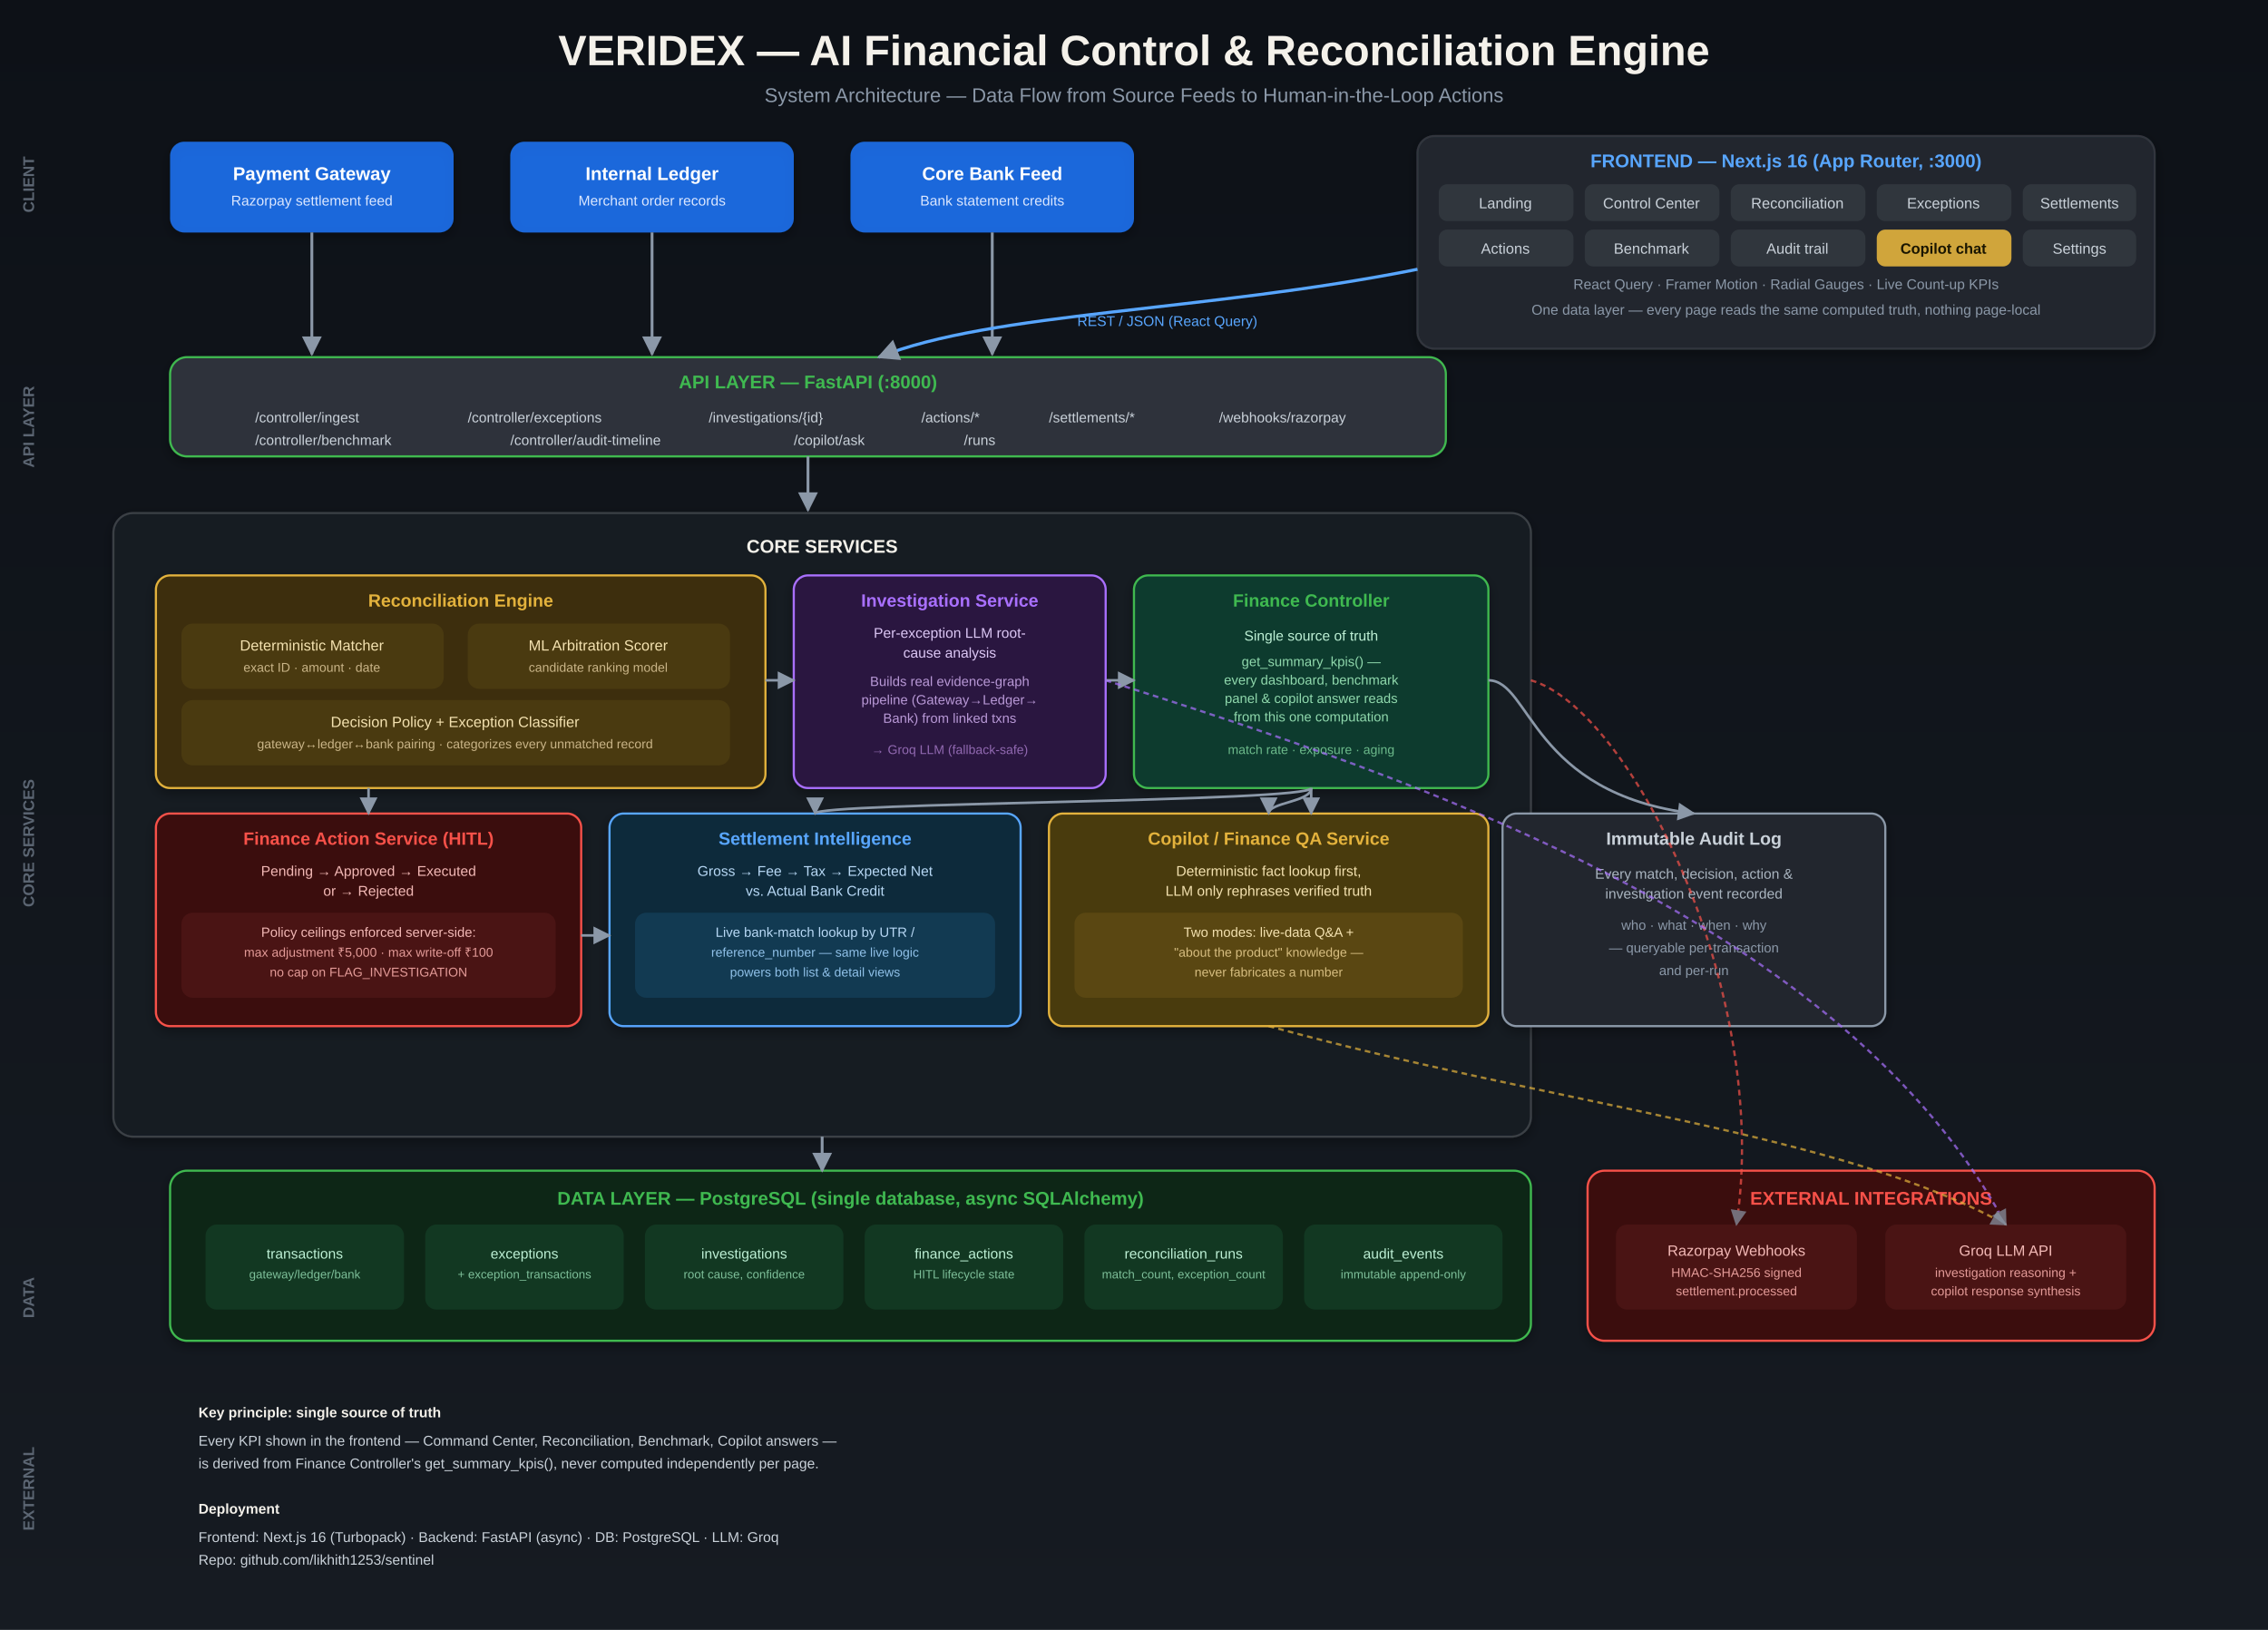
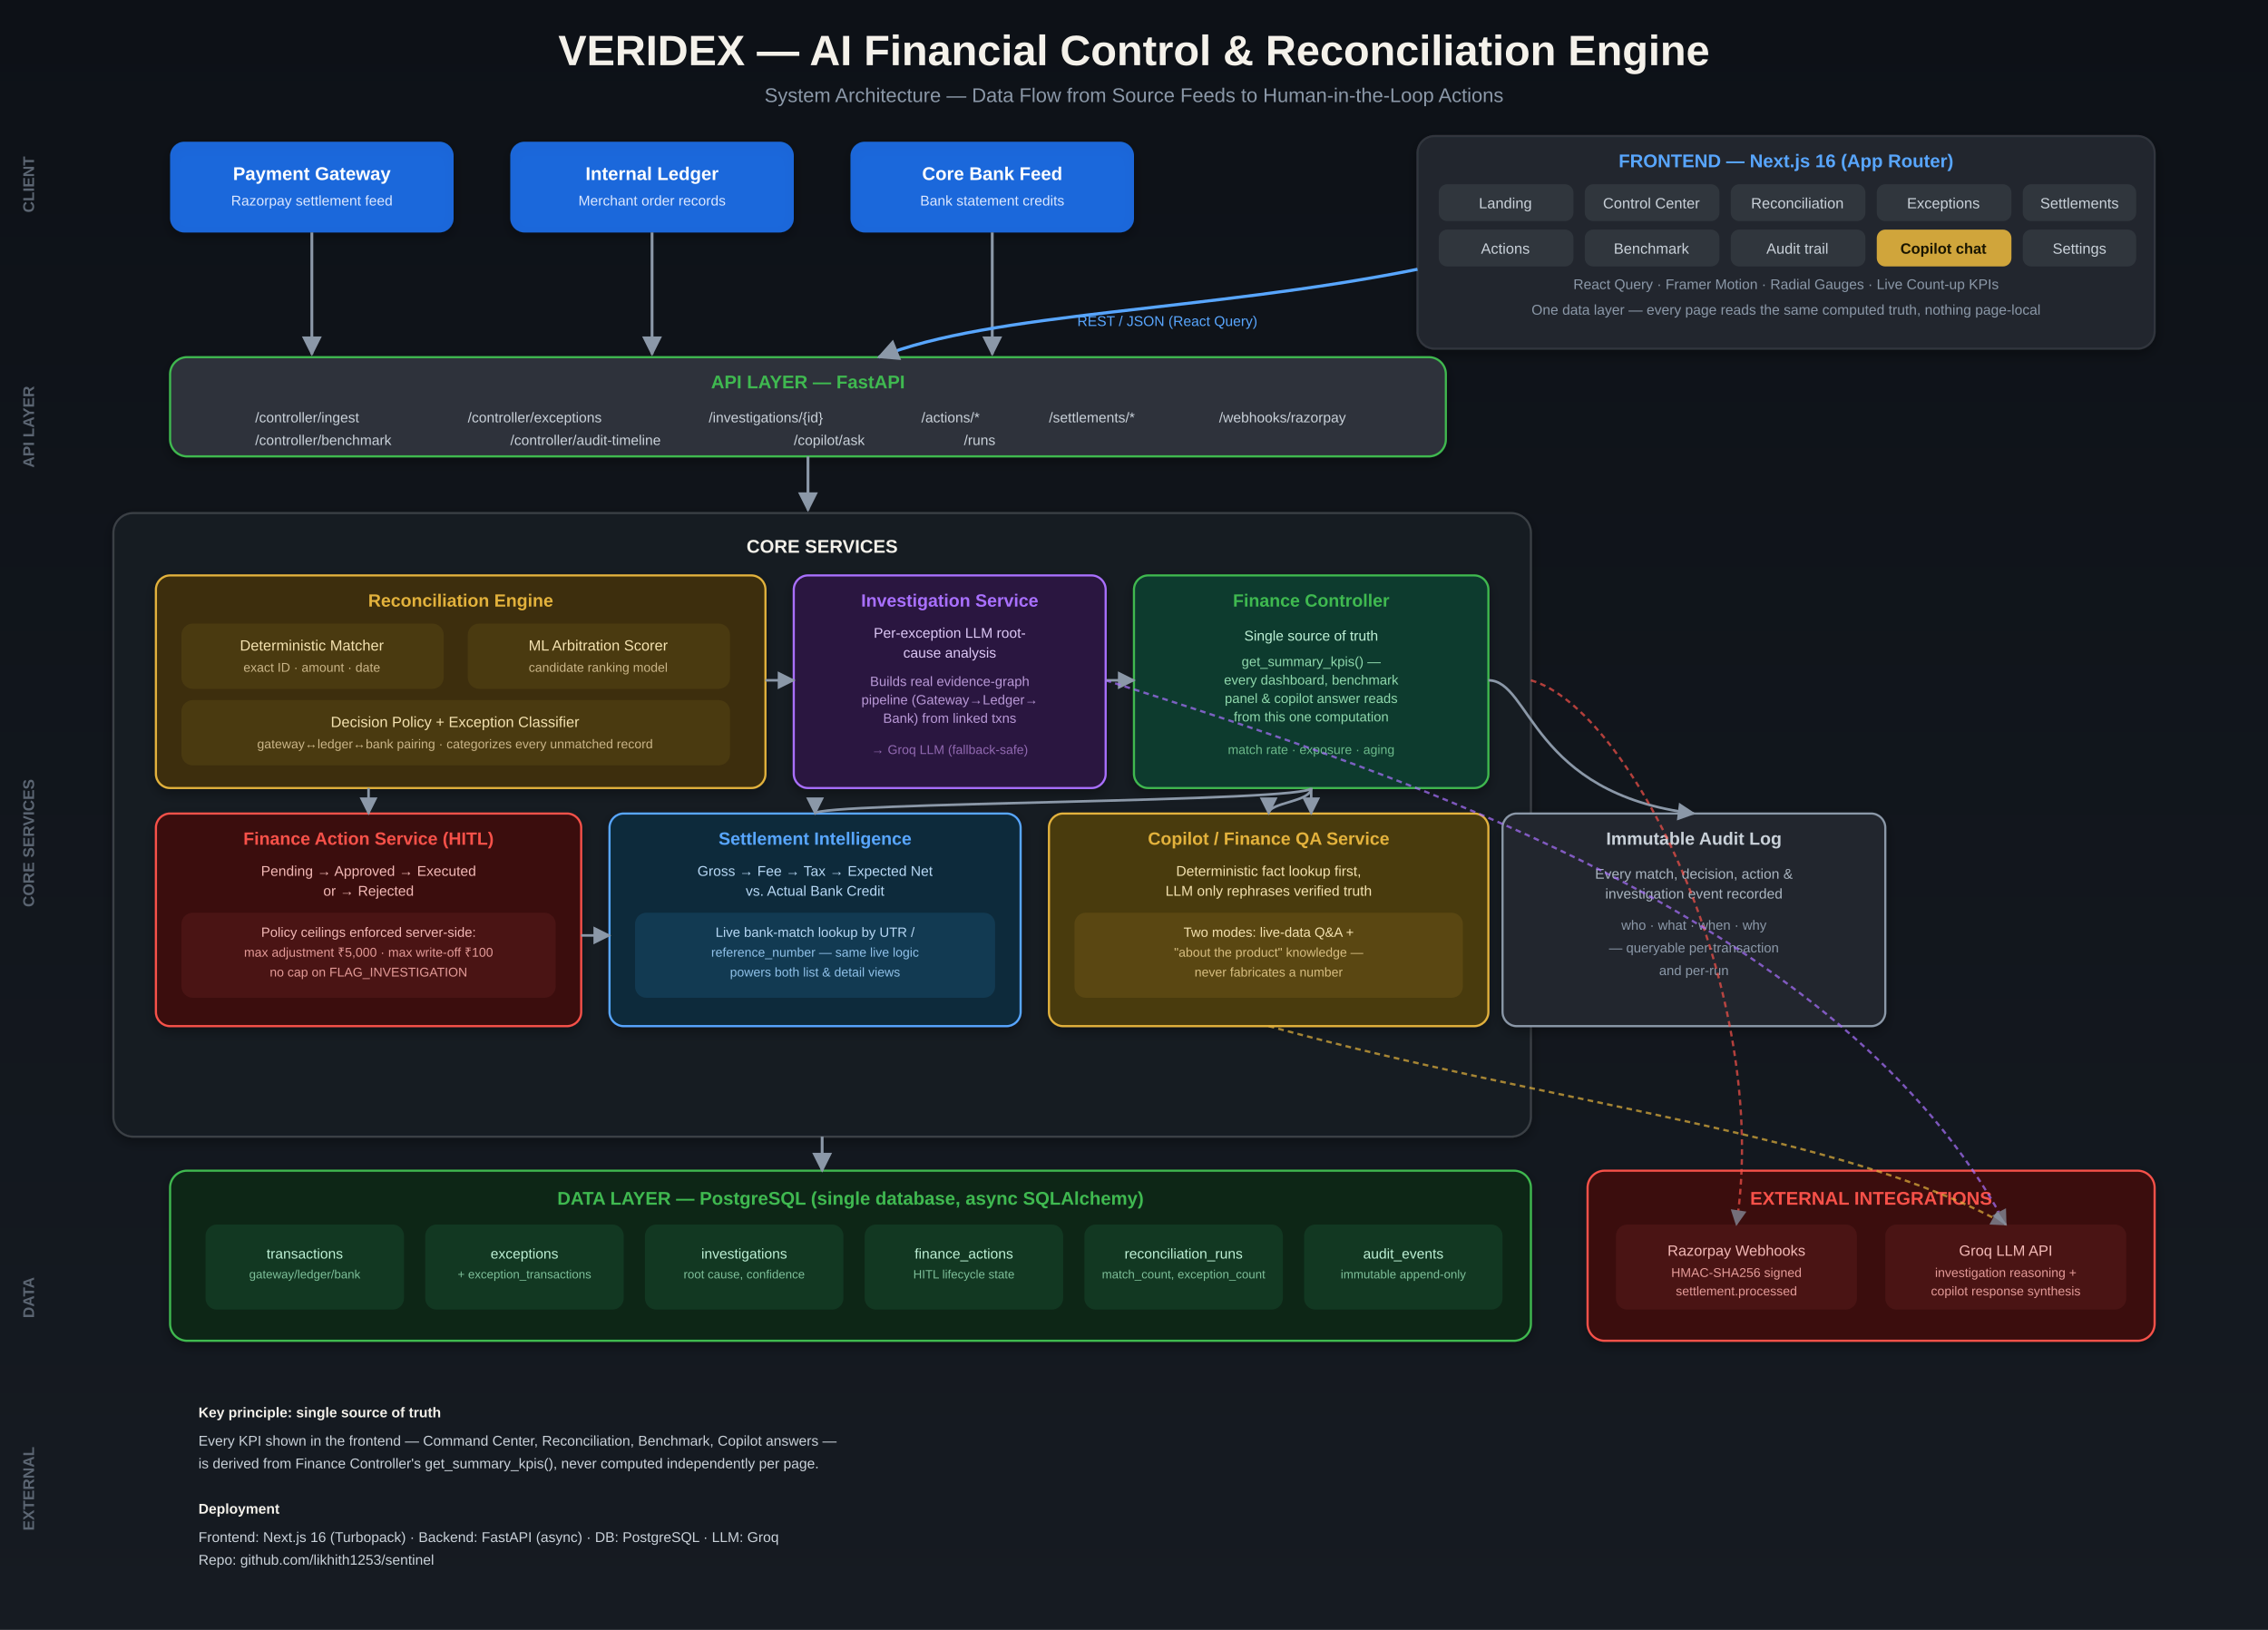
<svg xmlns="http://www.w3.org/2000/svg" viewBox="0 0 1600 1150" font-family="Segoe UI, Arial, sans-serif">
  <defs>
    <linearGradient id="bg" x1="0" y1="0" x2="0" y2="1">
      <stop offset="0%" stop-color="#0d1117" />
      <stop offset="100%" stop-color="#161b22" />
    </linearGradient>
    <marker id="arrow" viewBox="0 0 10 10" refX="9" refY="5" markerWidth="7" markerHeight="7" orient="auto-start-reverse">
      <path d="M0,0 L10,5 L0,10 z" fill="#8b98a8" />
    </marker>
    <marker id="arrowGold" viewBox="0 0 10 10" refX="9" refY="5" markerWidth="7" markerHeight="7" orient="auto-start-reverse">
      <path d="M0,0 L10,5 L0,10 z" fill="#e3b23c" />
    </marker>
    <filter id="softshadow" x="-20%" y="-20%" width="140%" height="140%">
      <feDropShadow dx="0" dy="3" stdDeviation="4" flood-color="#000" flood-opacity="0.35" />
    </filter>
  </defs>
  <rect x="0" y="0" width="1600" height="1150" fill="url(#bg)" />
  <text x="800" y="46" text-anchor="middle" font-size="30" font-weight="700" fill="#f4f1ea">VERIDEX — AI Financial Control &amp; Reconciliation Engine</text>
  <text x="800" y="72" text-anchor="middle" font-size="14" fill="#8b98a8">System Architecture — Data Flow from Source Feeds to Human-in-the-Loop Actions</text>
  <g font-size="11" font-weight="700" fill="#5b6572" text-anchor="start">
    <text x="24" y="150" transform="rotate(-90 24 150)">CLIENT</text>
    <text x="24" y="330" transform="rotate(-90 24 330)">API LAYER</text>
    <text x="24" y="640" transform="rotate(-90 24 640)">CORE SERVICES</text>
    <text x="24" y="930" transform="rotate(-90 24 930)">DATA</text>
    <text x="24" y="1080" transform="rotate(-90 24 1080)">EXTERNAL</text>
  </g>
  <g filter="url(#softshadow)">
    <rect x="120" y="100" width="200" height="64" rx="10" fill="#1f6feb" opacity="0.9" />
    <rect x="360" y="100" width="200" height="64" rx="10" fill="#1f6feb" opacity="0.9" />
    <rect x="600" y="100" width="200" height="64" rx="10" fill="#1f6feb" opacity="0.9" />
  </g>
  <text x="220" y="127" text-anchor="middle" font-size="13" font-weight="700" fill="#fff">Payment Gateway</text>
  <text x="220" y="145" text-anchor="middle" font-size="10" fill="#dbe7ff">Razorpay settlement feed</text>
  <text x="460" y="127" text-anchor="middle" font-size="13" font-weight="700" fill="#fff">Internal Ledger</text>
  <text x="460" y="145" text-anchor="middle" font-size="10" fill="#dbe7ff">Merchant order records</text>
  <text x="700" y="127" text-anchor="middle" font-size="13" font-weight="700" fill="#fff">Core Bank Feed</text>
  <text x="700" y="145" text-anchor="middle" font-size="10" fill="#dbe7ff">Bank statement credits</text>
  <g filter="url(#softshadow)">
    <rect x="1000" y="96" width="520" height="150" rx="12" fill="#21262d" stroke="#30363d" stroke-width="1.5" />
  </g>
-   <text x="1260" y="118" text-anchor="middle" font-size="13" font-weight="700" fill="#58a6ff">FRONTEND — Next.js 16 (App Router, :3000)</text>
+   <text x="1260" y="118" text-anchor="middle" font-size="13" font-weight="700" fill="#58a6ff">FRONTEND — Next.js 16 (App Router)</text>
  <g font-size="10.5" fill="#c9d1d9">
    <rect x="1015" y="130" width="95" height="26" rx="6" fill="#30363d" />
    <text x="1062" y="147" text-anchor="middle">Landing</text>
    <rect x="1118" y="130" width="95" height="26" rx="6" fill="#30363d" />
    <text x="1165" y="147" text-anchor="middle">Control Center</text>
    <rect x="1221" y="130" width="95" height="26" rx="6" fill="#30363d" />
    <text x="1268" y="147" text-anchor="middle">Reconciliation</text>
    <rect x="1324" y="130" width="95" height="26" rx="6" fill="#30363d" />
    <text x="1371" y="147" text-anchor="middle">Exceptions</text>
    <rect x="1427" y="130" width="80" height="26" rx="6" fill="#30363d" />
    <text x="1467" y="147" text-anchor="middle">Settlements</text>
    <rect x="1015" y="162" width="95" height="26" rx="6" fill="#30363d" />
    <text x="1062" y="179" text-anchor="middle">Actions</text>
    <rect x="1118" y="162" width="95" height="26" rx="6" fill="#30363d" />
    <text x="1165" y="179" text-anchor="middle">Benchmark</text>
    <rect x="1221" y="162" width="95" height="26" rx="6" fill="#30363d" />
    <text x="1268" y="179" text-anchor="middle">Audit trail</text>
    <rect x="1324" y="162" width="95" height="26" rx="6" fill="#e3b23c" opacity="0.9" />
    <text x="1371" y="179" text-anchor="middle" fill="#1a1500" font-weight="700">Copilot chat</text>
    <rect x="1427" y="162" width="80" height="26" rx="6" fill="#30363d" />
    <text x="1467" y="179" text-anchor="middle">Settings</text>
  </g>
  <text x="1260" y="204" text-anchor="middle" font-size="10" fill="#8b98a8">React Query · Framer Motion · Radial Gauges · Live Count-up KPIs</text>
  <text x="1260" y="222" text-anchor="middle" font-size="10" fill="#8b98a8">One data layer — every page reads the same computed truth, nothing page-local</text>
  <path d="M220 164 L220 250" stroke="#8b98a8" stroke-width="2" marker-end="url(#arrow)" fill="none" />
  <path d="M460 164 L460 250" stroke="#8b98a8" stroke-width="2" marker-end="url(#arrow)" fill="none" />
  <path d="M700 164 L700 250" stroke="#8b98a8" stroke-width="2" marker-end="url(#arrow)" fill="none" />
  <g filter="url(#softshadow)">
    <rect x="120" y="252" width="900" height="70" rx="12" fill="#2d333b" stroke="#3fb950" stroke-width="1.5" />
  </g>
-   <text x="570" y="274" text-anchor="middle" font-size="13" font-weight="700" fill="#3fb950">API LAYER — FastAPI (:8000)</text>
+   <text x="570" y="274" text-anchor="middle" font-size="13" font-weight="700" fill="#3fb950">API LAYER — FastAPI</text>
  <g font-size="10" fill="#c9d1d9">
    <text x="180" y="298">/controller/ingest</text>
    <text x="330" y="298">/controller/exceptions</text>
    <text x="500" y="298">/investigations/{id}</text>
    <text x="650" y="298">/actions/*</text>
    <text x="740" y="298">/settlements/*</text>
    <text x="860" y="298">/webhooks/razorpay</text>
    <text x="180" y="314">/controller/benchmark</text>
    <text x="360" y="314">/controller/audit-timeline</text>
    <text x="560" y="314">/copilot/ask</text>
    <text x="680" y="314">/runs</text>
  </g>
  <path d="M1000 190 C 850 220, 700 220, 620 252" stroke="#58a6ff" stroke-width="2.2" marker-end="url(#arrow)" fill="none" />
  <text x="760" y="230" font-size="10" fill="#58a6ff">REST / JSON (React Query)</text>
  <path d="M570 322 L570 360" stroke="#8b98a8" stroke-width="2" marker-end="url(#arrow)" fill="none" />
  <g filter="url(#softshadow)">
    <rect x="80" y="362" width="1000" height="440" rx="14" fill="#161b22" stroke="#3a3f45" stroke-width="1.5" />
  </g>
  <text x="580" y="390" text-anchor="middle" font-size="13" font-weight="700" fill="#f4f1ea">CORE SERVICES</text>
  <g filter="url(#softshadow)">
    <rect x="110" y="406" width="430" height="150" rx="10" fill="#3d2f0a" stroke="#e3b23c" stroke-width="1.5" />
  </g>
  <text x="325" y="428" text-anchor="middle" font-size="12.5" font-weight="700" fill="#e3b23c">Reconciliation Engine</text>
  <rect x="128" y="440" width="185" height="46" rx="8" fill="#4a3a10" />
  <text x="220" y="459" text-anchor="middle" font-size="10.5" fill="#f4e2b0">Deterministic Matcher</text>
  <text x="220" y="474" text-anchor="middle" font-size="9" fill="#c9b487">exact ID · amount · date</text>
  <rect x="330" y="440" width="185" height="46" rx="8" fill="#4a3a10" />
  <text x="422" y="459" text-anchor="middle" font-size="10.5" fill="#f4e2b0">ML Arbitration Scorer</text>
  <text x="422" y="474" text-anchor="middle" font-size="9" fill="#c9b487">candidate ranking model</text>
  <rect x="128" y="494" width="387" height="46" rx="8" fill="#4a3a10" />
  <text x="321" y="513" text-anchor="middle" font-size="10.5" fill="#f4e2b0">Decision Policy + Exception Classifier</text>
  <text x="321" y="528" text-anchor="middle" font-size="9" fill="#c9b487">gateway↔ledger↔bank pairing · categorizes every unmatched record</text>
  <g filter="url(#softshadow)">
    <rect x="560" y="406" width="220" height="150" rx="10" fill="#2c1440" stroke="#a970ff" stroke-width="1.5" />
  </g>
  <text x="670" y="428" text-anchor="middle" font-size="12.5" font-weight="700" fill="#a970ff">Investigation Service</text>
  <text x="670" y="450" text-anchor="middle" font-size="10" fill="#dcc7f5">Per-exception LLM root-</text>
  <text x="670" y="464" text-anchor="middle" font-size="10" fill="#dcc7f5">cause analysis</text>
  <text x="670" y="484" text-anchor="middle" font-size="9.5" fill="#b898d6">Builds real evidence-graph</text>
  <text x="670" y="497" text-anchor="middle" font-size="9.5" fill="#b898d6">pipeline (Gateway→Ledger→</text>
  <text x="670" y="510" text-anchor="middle" font-size="9.5" fill="#b898d6">Bank) from linked txns</text>
  <text x="670" y="532" text-anchor="middle" font-size="9" fill="#9068b0">→ Groq LLM (fallback-safe)</text>
  <g filter="url(#softshadow)">
    <rect x="800" y="406" width="250" height="150" rx="10" fill="#0d3a2e" stroke="#3fb950" stroke-width="1.5" />
  </g>
  <text x="925" y="428" text-anchor="middle" font-size="12.5" font-weight="700" fill="#3fb950">Finance Controller</text>
  <text x="925" y="452" text-anchor="middle" font-size="10" fill="#bdf0d5">Single source of truth</text>
  <text x="925" y="470" text-anchor="middle" font-size="9.5" fill="#8fd8ac">get_summary_kpis() —</text>
  <text x="925" y="483" text-anchor="middle" font-size="9.5" fill="#8fd8ac">every dashboard, benchmark</text>
  <text x="925" y="496" text-anchor="middle" font-size="9.5" fill="#8fd8ac">panel &amp; copilot answer reads</text>
  <text x="925" y="509" text-anchor="middle" font-size="9.5" fill="#8fd8ac">from this one computation</text>
  <text x="925" y="532" text-anchor="middle" font-size="9" fill="#6bb98a">match rate · exposure · aging</text>
  <g filter="url(#softshadow)">
    <rect x="110" y="574" width="300" height="150" rx="10" fill="#3a1010" stroke="#f85149" stroke-width="1.5" />
  </g>
  <text x="260" y="596" text-anchor="middle" font-size="12.5" font-weight="700" fill="#f85149">Finance Action Service (HITL)</text>
  <text x="260" y="618" text-anchor="middle" font-size="10" fill="#f2b8b5">Pending → Approved → Executed</text>
  <text x="260" y="632" text-anchor="middle" font-size="10" fill="#f2b8b5">or → Rejected</text>
  <rect x="128" y="644" width="264" height="60" rx="8" fill="#4a1414" />
  <text x="260" y="661" text-anchor="middle" font-size="9.5" fill="#f2b8b5">Policy ceilings enforced server-side:</text>
  <text x="260" y="675" text-anchor="middle" font-size="9" fill="#e39a97">max adjustment ₹5,000 · max write-off ₹100</text>
  <text x="260" y="689" text-anchor="middle" font-size="9" fill="#e39a97">no cap on FLAG_INVESTIGATION</text>
  <g filter="url(#softshadow)">
    <rect x="430" y="574" width="290" height="150" rx="10" fill="#0d2a3a" stroke="#58a6ff" stroke-width="1.5" />
  </g>
  <text x="575" y="596" text-anchor="middle" font-size="12.5" font-weight="700" fill="#58a6ff">Settlement Intelligence</text>
  <text x="575" y="618" text-anchor="middle" font-size="10" fill="#b7d8f5">Gross → Fee → Tax → Expected Net</text>
  <text x="575" y="632" text-anchor="middle" font-size="10" fill="#b7d8f5">vs. Actual Bank Credit</text>
  <rect x="448" y="644" width="254" height="60" rx="8" fill="#123a52" />
  <text x="575" y="661" text-anchor="middle" font-size="9.5" fill="#b7d8f5">Live bank-match lookup by UTR /</text>
  <text x="575" y="675" text-anchor="middle" font-size="9" fill="#8fc0e8">reference_number — same live logic</text>
  <text x="575" y="689" text-anchor="middle" font-size="9" fill="#8fc0e8">powers both list &amp; detail views</text>
  <g filter="url(#softshadow)">
    <rect x="740" y="574" width="310" height="150" rx="10" fill="#4a3a10" stroke="#e3b23c" stroke-width="1.5" />
  </g>
  <text x="895" y="596" text-anchor="middle" font-size="12.5" font-weight="700" fill="#e3b23c">Copilot / Finance QA Service</text>
  <text x="895" y="618" text-anchor="middle" font-size="10" fill="#f4e2b0">Deterministic fact lookup first,</text>
  <text x="895" y="632" text-anchor="middle" font-size="10" fill="#f4e2b0">LLM only rephrases verified truth</text>
  <rect x="758" y="644" width="274" height="60" rx="8" fill="#5a4712" />
  <text x="895" y="661" text-anchor="middle" font-size="9.5" fill="#f4e2b0">Two modes: live-data Q&amp;A +</text>
  <text x="895" y="675" text-anchor="middle" font-size="9" fill="#d6bd80">"about the product" knowledge —</text>
  <text x="895" y="689" text-anchor="middle" font-size="9" fill="#d6bd80">never fabricates a number</text>
  <g filter="url(#softshadow)">
    <rect x="1060" y="574" width="270" height="150" rx="10" fill="#21262d" stroke="#8b98a8" stroke-width="1.5" />
  </g>
  <text x="1195" y="596" text-anchor="middle" font-size="12.5" font-weight="700" fill="#c9d1d9">Immutable Audit Log</text>
  <text x="1195" y="620" text-anchor="middle" font-size="10" fill="#a9b4bf">Every match, decision, action &amp;</text>
  <text x="1195" y="634" text-anchor="middle" font-size="10" fill="#a9b4bf">investigation event recorded</text>
  <text x="1195" y="656" text-anchor="middle" font-size="9.5" fill="#8b98a8">who · what · when · why</text>
  <text x="1195" y="672" text-anchor="middle" font-size="9.5" fill="#8b98a8">— queryable per-transaction</text>
  <text x="1195" y="688" text-anchor="middle" font-size="9.5" fill="#8b98a8">and per-run</text>
  <path d="M540 480 L560 480" stroke="#8b98a8" stroke-width="1.8" marker-end="url(#arrow)" fill="none" />
  <path d="M780 480 L800 480" stroke="#8b98a8" stroke-width="1.8" marker-end="url(#arrow)" fill="none" />
  <path d="M260 556 L260 574" stroke="#8b98a8" stroke-width="1.8" marker-end="url(#arrow)" fill="none" />
  <path d="M925 556 L925 574" stroke="#8b98a8" stroke-width="1.8" marker-end="url(#arrow)" fill="none" />
  <path d="M925 556 C 925 566, 575 566, 575 574" stroke="#8b98a8" stroke-width="1.8" marker-end="url(#arrow)" fill="none" />
  <path d="M925 556 C 925 566, 895 566, 895 574" stroke="#8b98a8" stroke-width="1.8" marker-end="url(#arrow)" fill="none" />
  <path d="M1050 480 C 1080 480, 1080 560, 1195 574" stroke="#8b98a8" stroke-width="1.8" marker-end="url(#arrow)" fill="none" />
  <path d="M410 660 C 425 660, 425 660, 430 660" stroke="#8b98a8" stroke-width="1.8" marker-end="url(#arrow)" fill="none" />
  <g filter="url(#softshadow)">
    <rect x="120" y="826" width="960" height="120" rx="12" fill="#0d2818" stroke="#3fb950" stroke-width="1.5" />
  </g>
  <text x="600" y="850" text-anchor="middle" font-size="13" font-weight="700" fill="#3fb950">DATA LAYER — PostgreSQL (single database, async SQLAlchemy)</text>
  <g font-size="10" fill="#bdf0d5">
    <rect x="145" y="864" width="140" height="60" rx="8" fill="#123822" />
    <text x="215" y="888" text-anchor="middle">transactions</text>
    <text x="215" y="902" text-anchor="middle" font-size="8.5" fill="#7dbf99">gateway/ledger/bank</text>
    <rect x="300" y="864" width="140" height="60" rx="8" fill="#123822" />
    <text x="370" y="888" text-anchor="middle">exceptions</text>
    <text x="370" y="902" text-anchor="middle" font-size="8.5" fill="#7dbf99">+ exception_transactions</text>
    <rect x="455" y="864" width="140" height="60" rx="8" fill="#123822" />
    <text x="525" y="888" text-anchor="middle">investigations</text>
    <text x="525" y="902" text-anchor="middle" font-size="8.5" fill="#7dbf99">root cause, confidence</text>
    <rect x="610" y="864" width="140" height="60" rx="8" fill="#123822" />
    <text x="680" y="888" text-anchor="middle">finance_actions</text>
    <text x="680" y="902" text-anchor="middle" font-size="8.5" fill="#7dbf99">HITL lifecycle state</text>
    <rect x="765" y="864" width="140" height="60" rx="8" fill="#123822" />
    <text x="835" y="888" text-anchor="middle">reconciliation_runs</text>
    <text x="835" y="902" text-anchor="middle" font-size="8.5" fill="#7dbf99">match_count, exception_count</text>
    <rect x="920" y="864" width="140" height="60" rx="8" fill="#123822" />
    <text x="990" y="888" text-anchor="middle">audit_events</text>
    <text x="990" y="902" text-anchor="middle" font-size="8.5" fill="#7dbf99">immutable append-only</text>
  </g>
  <path d="M580 802 L580 826" stroke="#8b98a8" stroke-width="2" marker-end="url(#arrow)" fill="none" />
  <g filter="url(#softshadow)">
    <rect x="1120" y="826" width="400" height="120" rx="12" fill="#3a1010" stroke="#f85149" stroke-width="1.5" />
  </g>
  <text x="1320" y="850" text-anchor="middle" font-size="13" font-weight="700" fill="#f85149">EXTERNAL INTEGRATIONS</text>
  <rect x="1140" y="864" width="170" height="60" rx="8" fill="#4a1414" />
  <text x="1225" y="886" text-anchor="middle" font-size="10.5" fill="#f2b8b5">Razorpay Webhooks</text>
  <text x="1225" y="901" text-anchor="middle" font-size="9" fill="#e39a97">HMAC-SHA256 signed</text>
  <text x="1225" y="914" text-anchor="middle" font-size="9" fill="#e39a97">settlement.processed</text>
  <rect x="1330" y="864" width="170" height="60" rx="8" fill="#4a1414" />
  <text x="1415" y="886" text-anchor="middle" font-size="10.5" fill="#f2b8b5">Groq LLM API</text>
  <text x="1415" y="901" text-anchor="middle" font-size="9" fill="#e39a97">investigation reasoning +</text>
  <text x="1415" y="914" text-anchor="middle" font-size="9" fill="#e39a97">copilot response synthesis</text>
  <path d="M1080 480 C 1150 500, 1250 700, 1225 864" stroke="#f85149" stroke-width="1.6" stroke-dasharray="4 3" marker-end="url(#arrow)" fill="none" opacity="0.7" />
  <path d="M780 480 C 1000 550, 1300 650, 1415 864" stroke="#a970ff" stroke-width="1.6" stroke-dasharray="4 3" marker-end="url(#arrow)" fill="none" opacity="0.7" />
  <path d="M895 724 C 1100 780, 1300 800, 1415 864" stroke="#e3b23c" stroke-width="1.6" stroke-dasharray="4 3" marker-end="url(#arrow)" fill="none" opacity="0.7" />
  <g font-size="10" fill="#c9d1d9">
    <text x="140" y="1000" font-weight="700" fill="#f4f1ea">Key principle: single source of truth</text>
    <text x="140" y="1020">Every KPI shown in the frontend — Command Center, Reconciliation, Benchmark, Copilot answers —</text>
    <text x="140" y="1036">is derived from Finance Controller's get_summary_kpis(), never computed independently per page.</text>
    <text x="140" y="1068" font-weight="700" fill="#f4f1ea">Deployment</text>
    <text x="140" y="1088">Frontend: Next.js 16 (Turbopack) · Backend: FastAPI (async) · DB: PostgreSQL · LLM: Groq</text>
    <text x="140" y="1104">Repo: github.com/likhith1253/sentinel</text>
  </g>
</svg>
